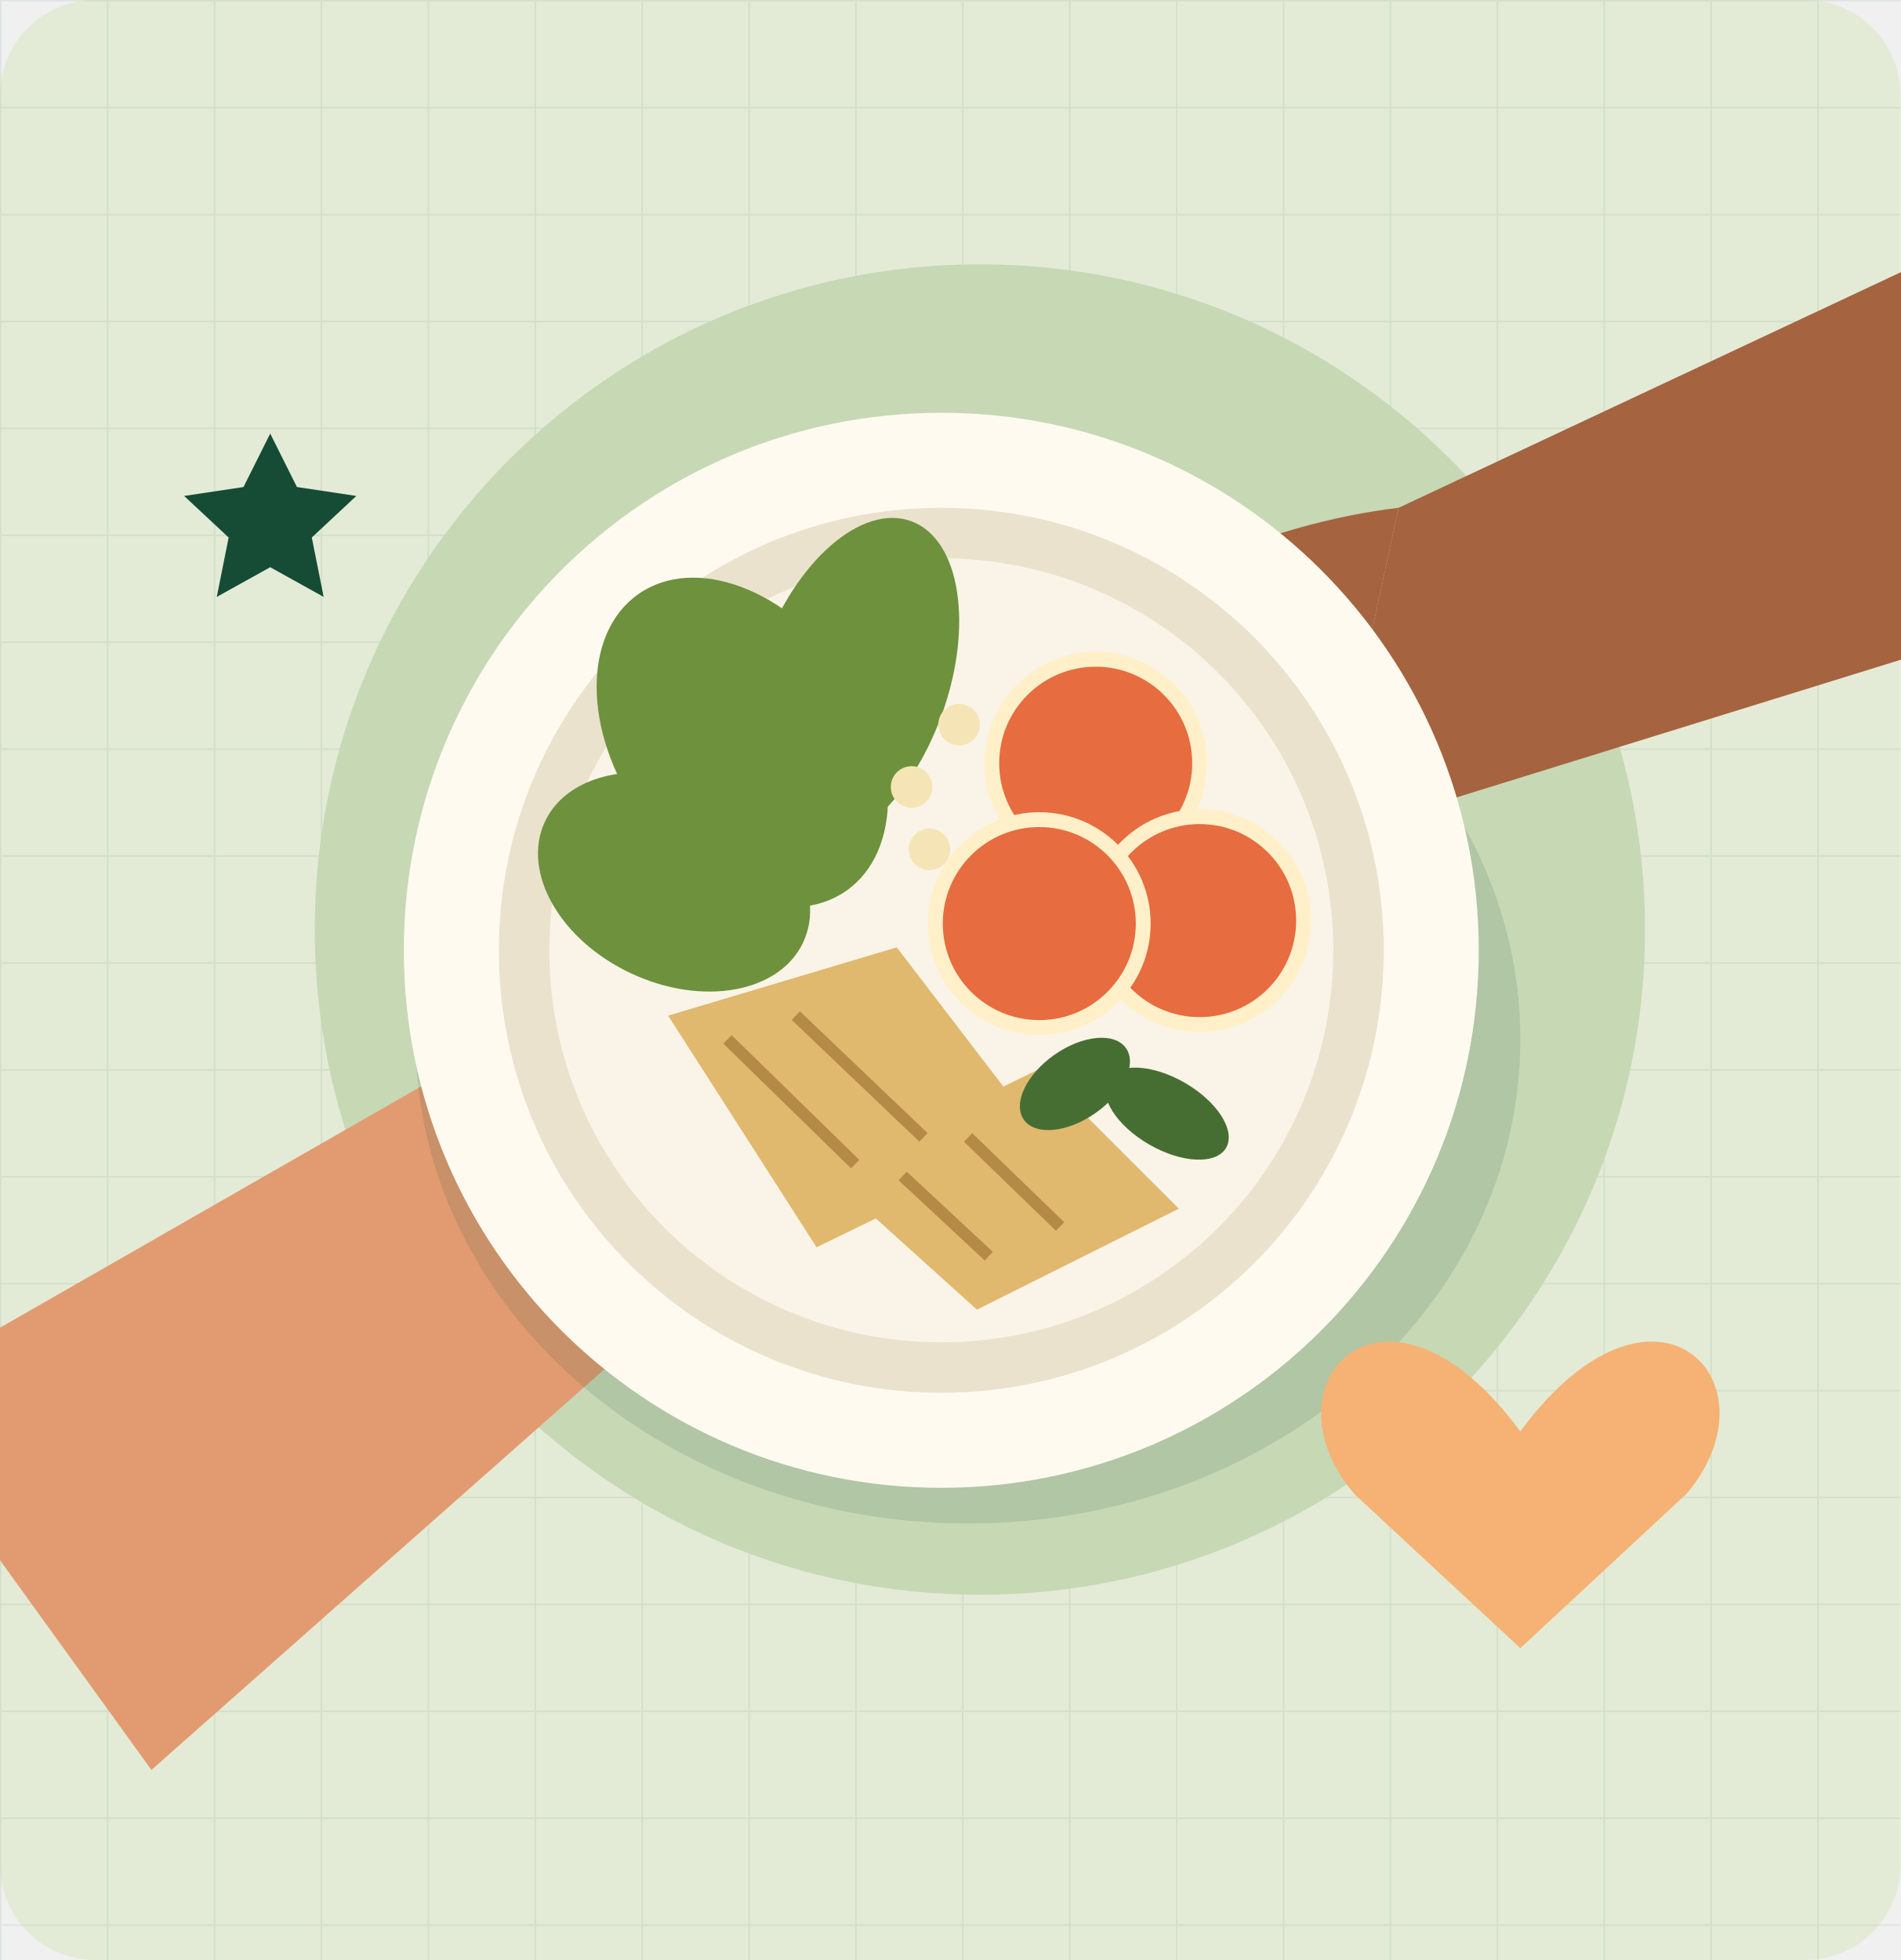
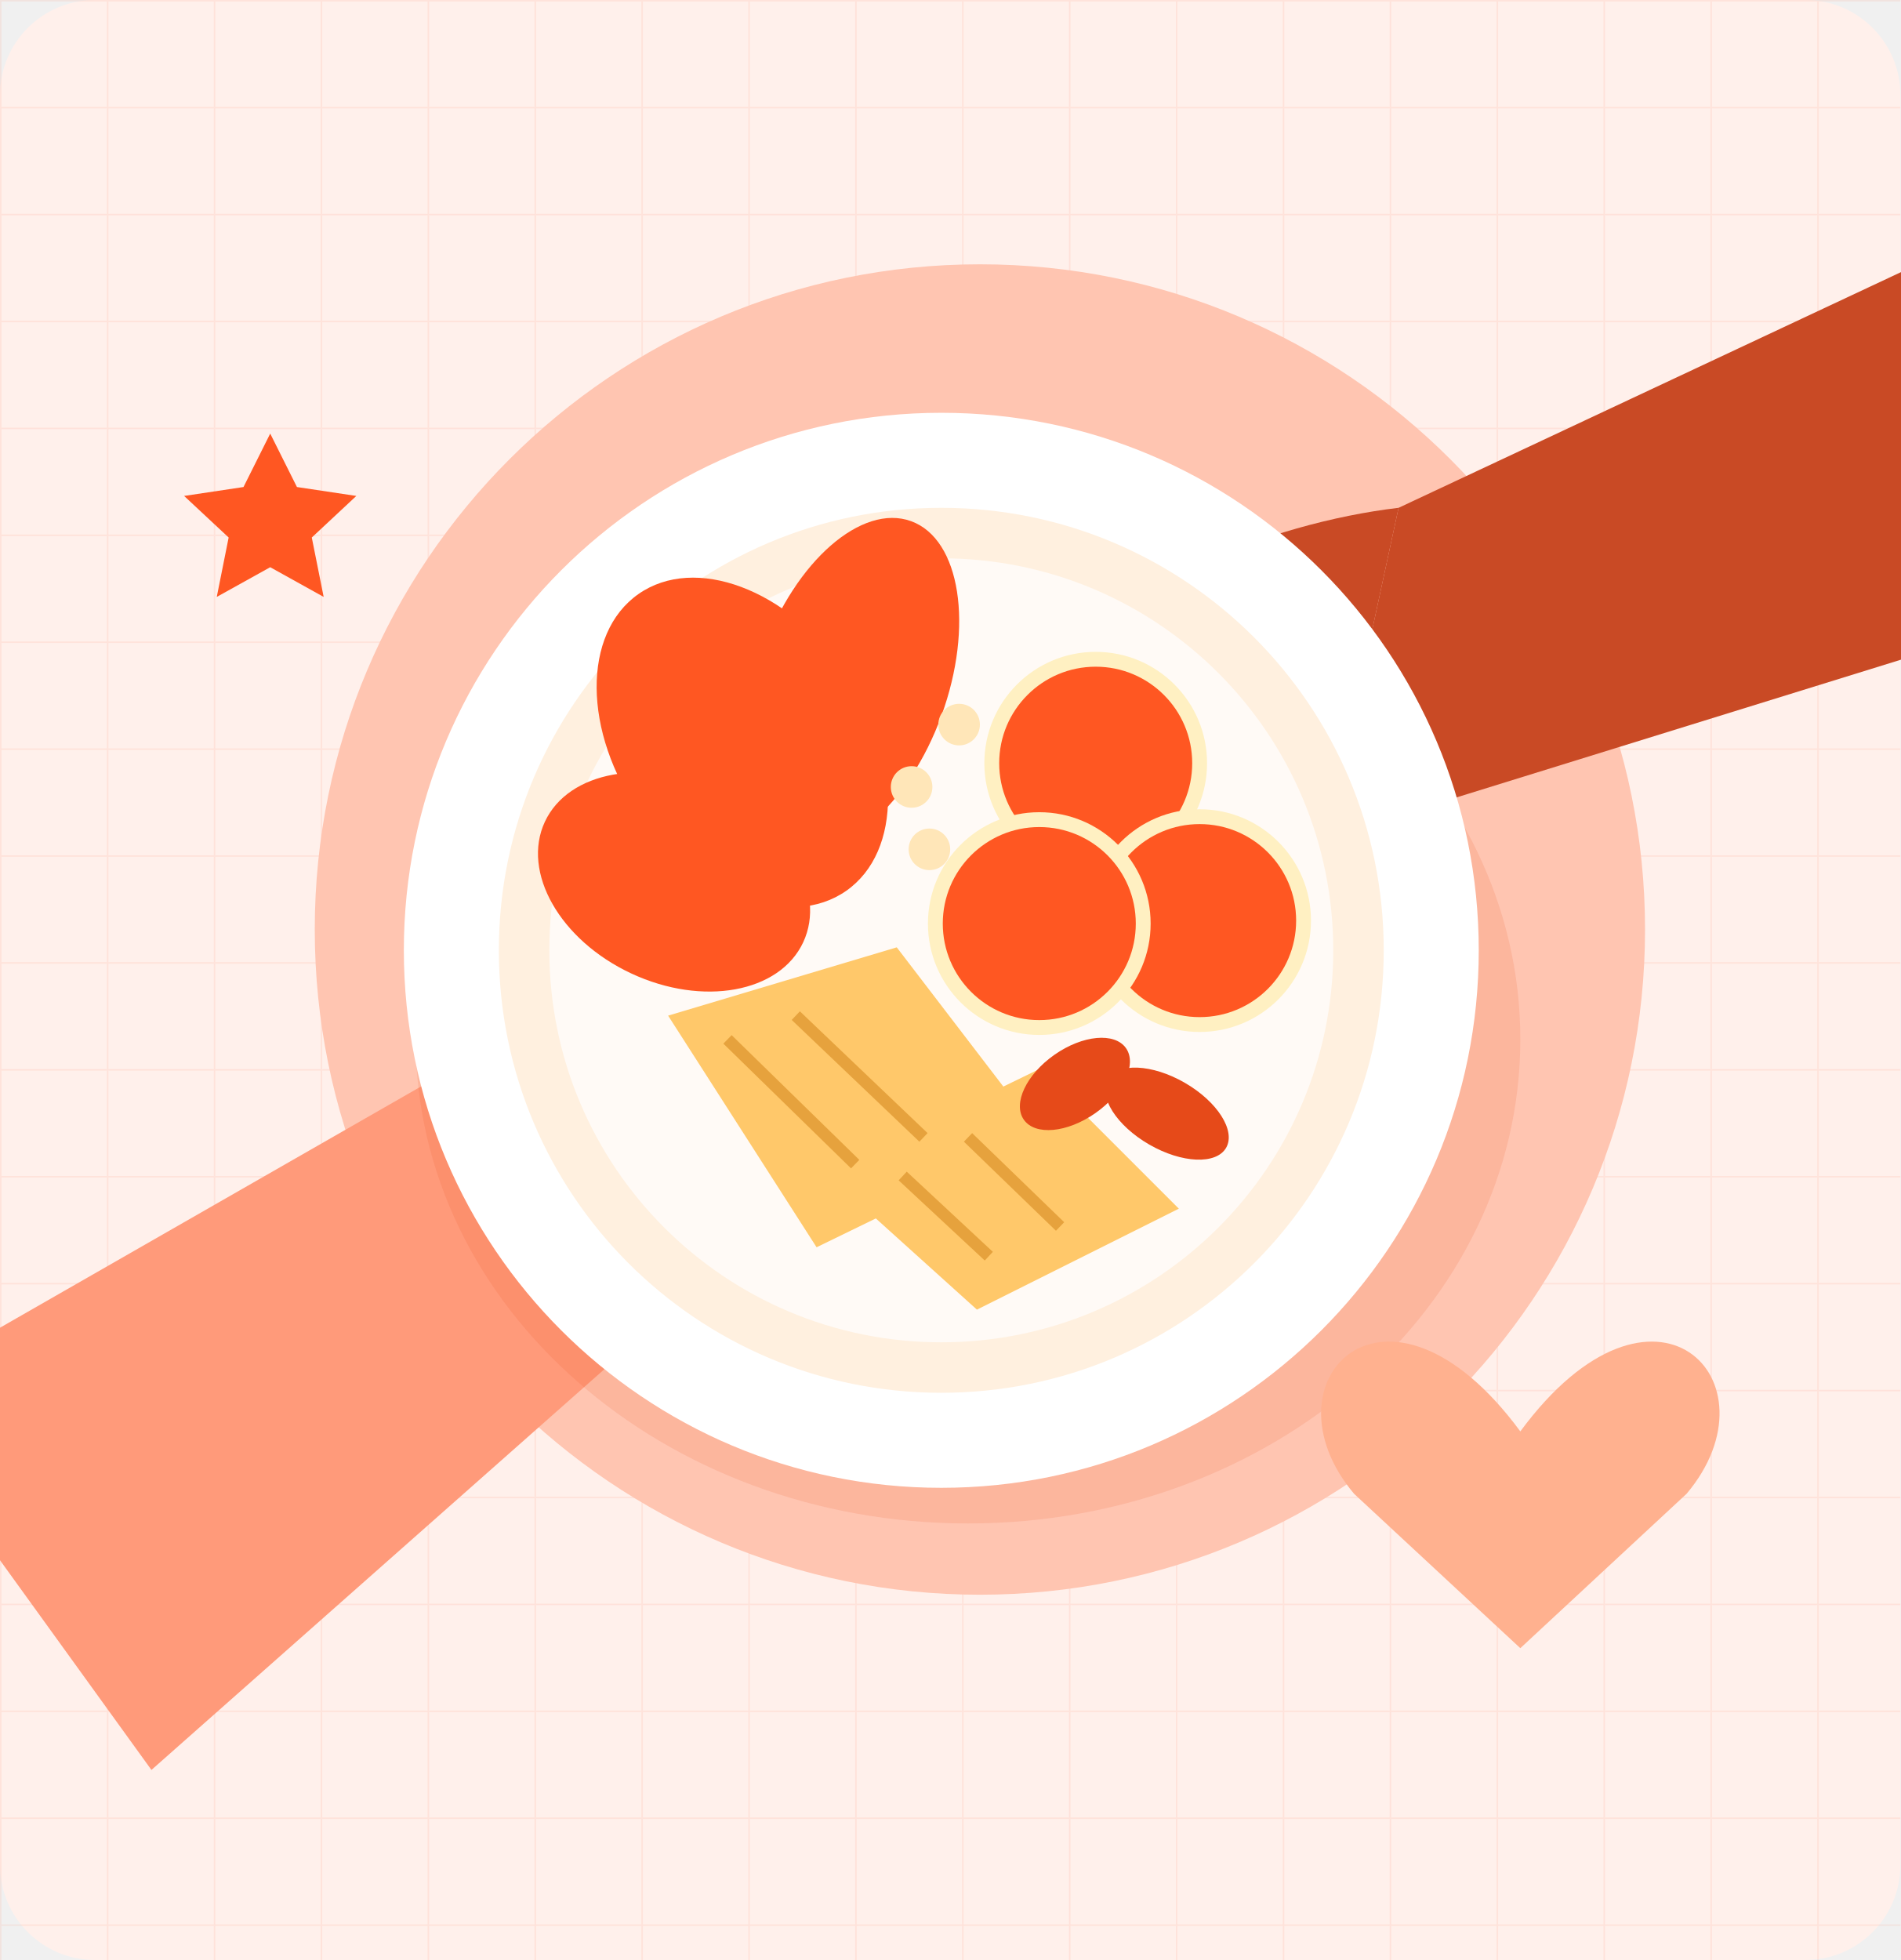
<svg xmlns="http://www.w3.org/2000/svg" viewBox="0 0 640 660">
  <defs>
    <pattern id="grid" width="36" height="36" patternUnits="userSpaceOnUse">
-       <path d="M36 0H0V36" fill="none" stroke="#245a3d" stroke-opacity=".08" />
+       <path d="M36 0H0V36" fill="none" stroke="#ff5722" stroke-opacity=".08" />
    </pattern>
  </defs>
-   <rect width="640" height="660" rx="32" fill="#e3ebd7" />
+   <rect width="640" height="660" rx="32" fill="#fff0eb" />
  <rect width="640" height="660" fill="url(#grid)" />
-   <circle cx="330" cy="313" r="224" fill="#c7d8b5" />
-   <path d="M-40 470 152 360l81 75L51 596Z" fill="#e29b70" />
-   <path d="M152 360c40-25 55-57 77-31l57 79c16 31-20 54-53 27Z" fill="#e29b70" />
-   <path d="m665 80-194 91-24 111 213-66Z" fill="#a56340" />
-   <path d="M471 171c-43 5-103 28-104 57-1 24 44 12 44 12-30 58 10 80 36 42Z" fill="#a56340" />
-   <ellipse cx="326" cy="350" rx="186" ry="163" fill="#144c35" opacity=".13" />
-   <circle cx="317" cy="320" r="181" fill="#fffaf0" />
-   <circle cx="317" cy="320" r="149" fill="#eae2cc" />
-   <circle cx="317" cy="320" r="132" fill="#f9f4e7" />
-   <g fill="#6e913d">
+   <circle cx="330" cy="313" r="224" fill="#ffc5b1" />
+   <path d="M-40 470 152 360l81 75L51 596Z" fill="#ff9a7a" />
+   <path d="M152 360c40-25 55-57 77-31l57 79c16 31-20 54-53 27Z" fill="#ff9a7a" />
+   <path d="m665 80-194 91-24 111 213-66Z" fill="#c94a25" />
+   <path d="M471 171c-43 5-103 28-104 57-1 24 44 12 44 12-30 58 10 80 36 42Z" fill="#c94a25" />
+   <ellipse cx="326" cy="350" rx="186" ry="163" fill="#e64a19" opacity=".13" />
+   <circle cx="317" cy="320" r="181" fill="#ffffff" />
+   <circle cx="317" cy="320" r="149" fill="#fff0df" />
+   <circle cx="317" cy="320" r="132" fill="#fffaf6" />
+   <g fill="#ff5722">
    <ellipse cx="250" cy="250" rx="42" ry="61" transform="rotate(-35 250 250)" />
    <ellipse cx="287" cy="230" rx="32" ry="58" transform="rotate(20 287 230)" />
    <ellipse cx="227" cy="297" rx="34" ry="48" transform="rotate(-65 227 297)" />
  </g>
-   <g fill="#e76c40" stroke="#fff0c9" stroke-width="5">
+   <g fill="#ff5722" stroke="#fff0c2" stroke-width="5">
    <circle cx="369" cy="257" r="35" />
    <circle cx="404" cy="310" r="35" />
    <circle cx="350" cy="311" r="35" />
  </g>
-   <g fill="#e0b96e">
+   <g fill="#ffc86a">
    <path d="m225 342 77-23 49 64-76 37Z" />
    <path d="m278 395 72-35 47 47-68 34Z" />
  </g>
-   <g stroke="#b58a46" stroke-width="4">
+   <g stroke="#e6a23d" stroke-width="4">
    <path d="m245 350 43 42m-20-50 43 41m-7 13 29 27m-7-40 31 30" />
  </g>
-   <g fill="#476e32">
+   <g fill="#e64a19">
    <ellipse cx="362" cy="365" rx="21" ry="12" transform="rotate(-35 362 365)" />
    <ellipse cx="393" cy="375" rx="23" ry="12" transform="rotate(30 393 375)" />
  </g>
-   <g fill="#f5e5b6">
+   <g fill="#ffe6b8">
    <circle cx="313" cy="286" r="7" />
    <circle cx="307" cy="265" r="7" />
    <circle cx="323" cy="244" r="7" />
  </g>
-   <path d="M512 482c-45-61-88-17-56 21l56 52 56-52c32-38-11-82-56-21Z" fill="#f5b274" />
-   <path d="m91 146 9 18 20 3-15 14 4 20-18-10-18 10 4-20-15-14 20-3Z" fill="#164c35" />
+   <path d="M512 482c-45-61-88-17-56 21l56 52 56-52c32-38-11-82-56-21Z" fill="#ffb18f" />
+   <path d="m91 146 9 18 20 3-15 14 4 20-18-10-18 10 4-20-15-14 20-3Z" fill="#ff5722" />
</svg>
